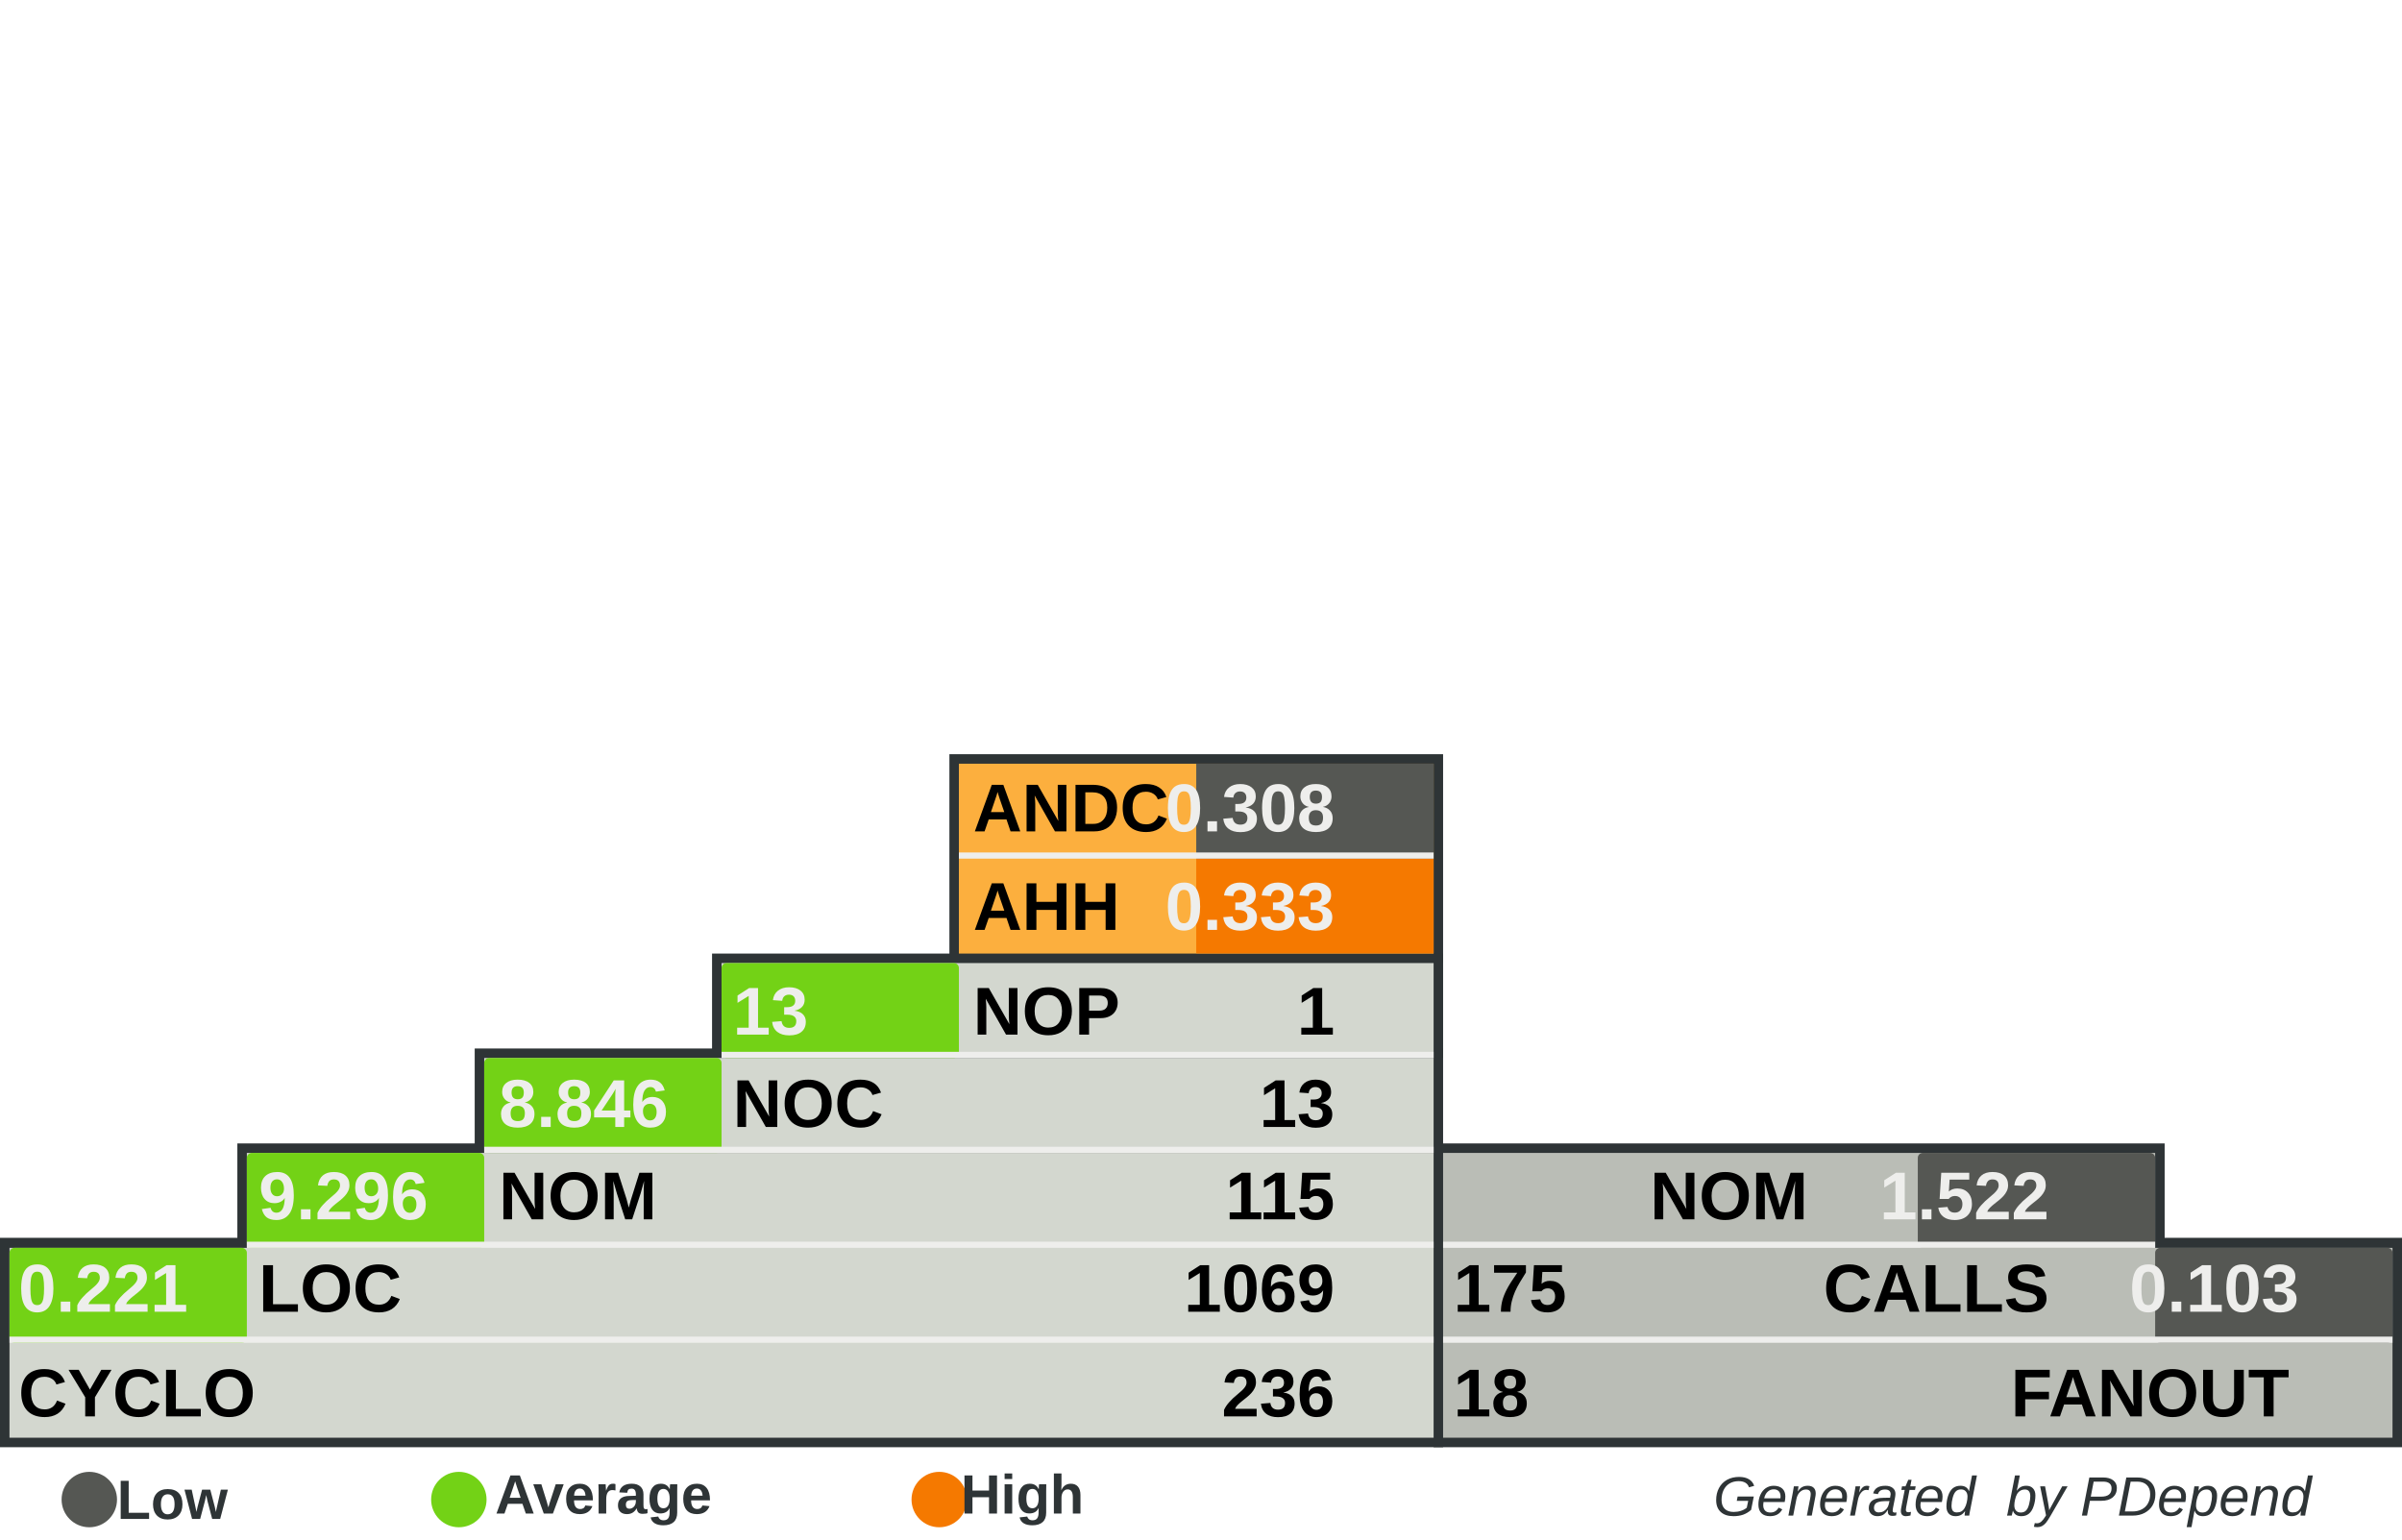
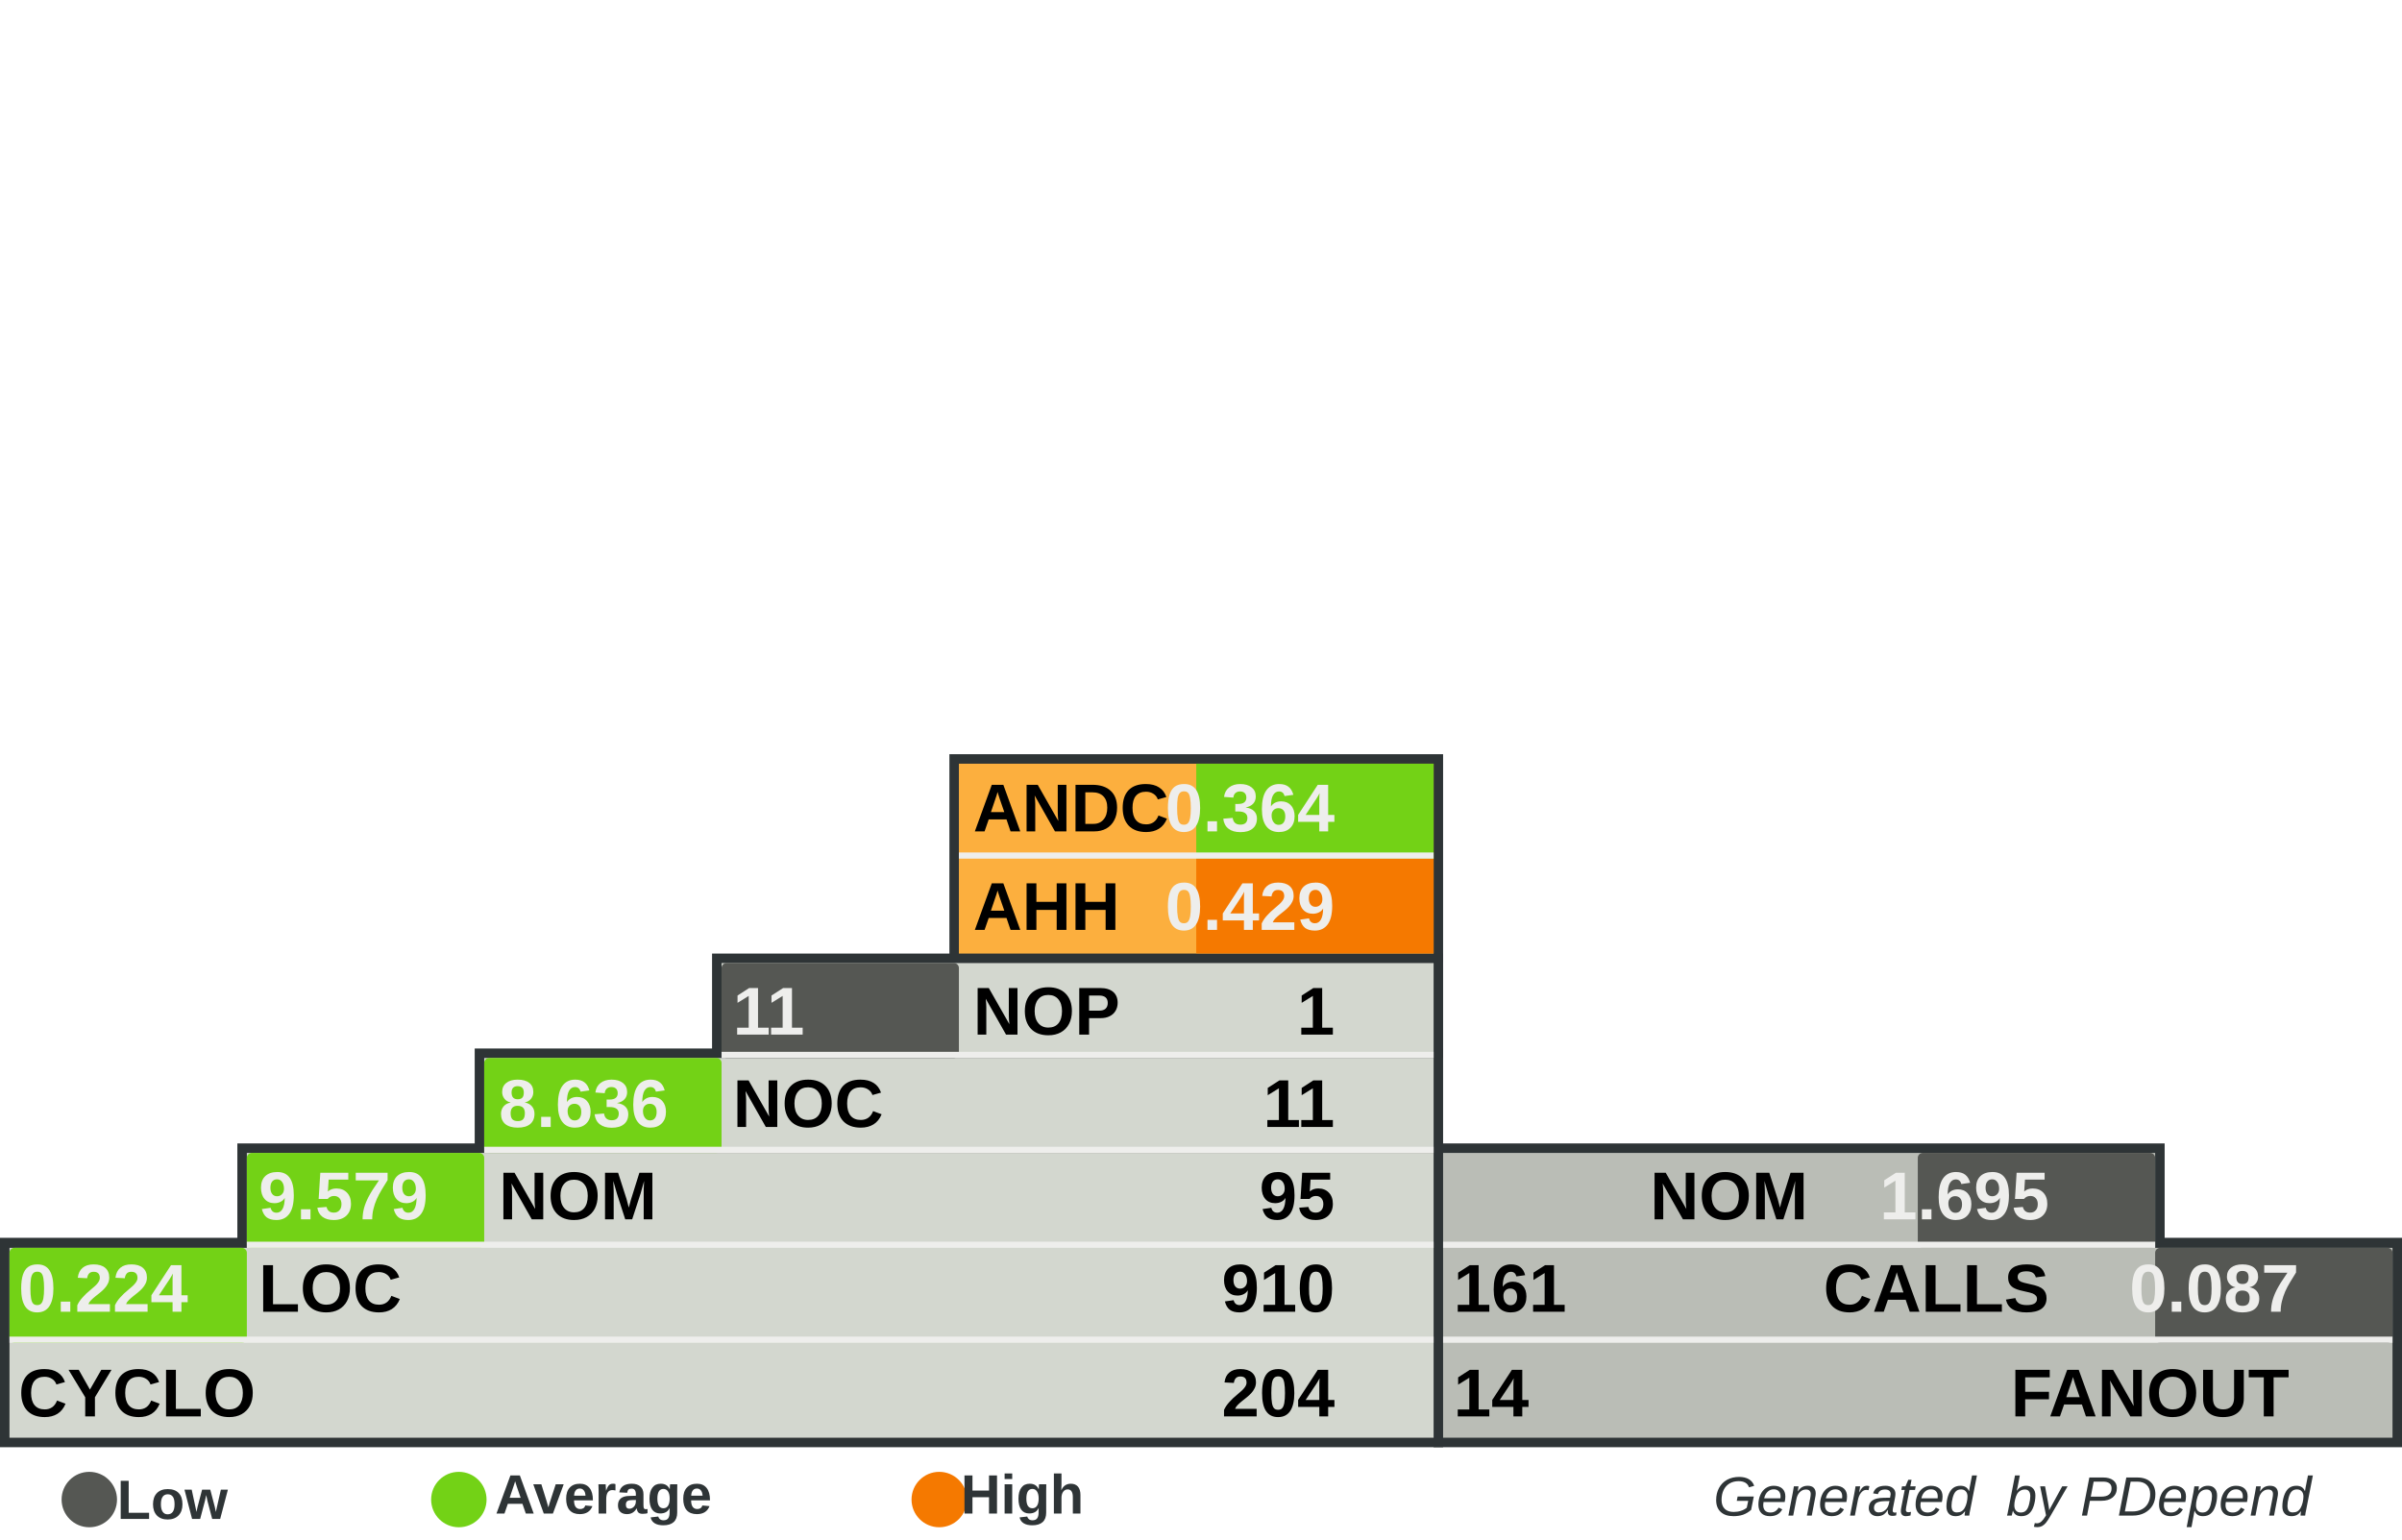
<svg xmlns="http://www.w3.org/2000/svg" width="390" height="250" id="svg5110" version="1.0">
  <defs id="defs5112">
    </defs>
  <g id="layer1">
    <rect style="fill:#555753" width="0" height="0" x="0" y="0" rx="0" ry="0" id="rect8982" xml:id="threshold.low" />
    <rect style="fill:#73d216" width="0" height="0" x="0" y="0" rx="0" ry="0" id="rect8983" xml:id="threshold.average" />
    <rect style="fill:#f57900" width="0" height="0" x="0" y="0" rx="0" ry="0" id="rect2834" xml:id="threshold.high" />
    <rect style="opacity:1;fill:#2e3436;fill-opacity:1;stroke:none;stroke-width:1;stroke-miterlimit:4;stroke-dasharray:none;stroke-opacity:1" id="rect4954" width="118.696" height="16.957" x="232.767" y="185.672" rx="2.978" ry="0" />
    <rect style="opacity:1;fill:#2e3436;fill-opacity:1;stroke:none;stroke-width:1;stroke-miterlimit:4;stroke-dasharray:none;stroke-opacity:1" id="rect4956" width="157.233" height="34" x="232.767" y="201" rx="3.945" ry="0" />
    <rect style="opacity:1;fill:#2e3436;fill-opacity:1;stroke:none;stroke-width:1;stroke-miterlimit:4;stroke-dasharray:none;stroke-opacity:1" id="rect4958" width="80.158" height="33.913" x="154.15" y="122.47" rx="2.011" ry="0" />
    <rect style="opacity:1;fill:#2e3436;fill-opacity:1;stroke:none;stroke-width:1;stroke-miterlimit:4;stroke-dasharray:none;stroke-opacity:1" id="rect4960" width="234.308" height="34" x="0" y="201" rx="5.879" ry="0" />
    <rect style="opacity:1;fill:#2e3436;fill-opacity:1;stroke:none;stroke-width:1;stroke-miterlimit:4;stroke-dasharray:none;stroke-opacity:1" id="rect4962" width="195.771" height="16.957" x="38.538" y="185.672" rx="4.912" ry="0" />
    <rect style="opacity:1;fill:#2e3436;fill-opacity:1;stroke:none;stroke-width:1;stroke-miterlimit:4;stroke-dasharray:none;stroke-opacity:1" id="rect4964" width="157.233" height="16.957" x="77.075" y="170.257" rx="3.945" ry="0" />
    <rect style="opacity:1;fill:#2e3436;fill-opacity:1;stroke:none;stroke-width:1;stroke-miterlimit:4;stroke-dasharray:none;stroke-opacity:1" id="rect4966" width="118.696" height="16.957" x="115.613" y="154.842" rx="2.978" ry="0" />
    <rect style="opacity:1;fill:#d3d7cf;fill-opacity:1;stroke:none;stroke-width:1;stroke-miterlimit:4;stroke-dasharray:none;stroke-opacity:1" id="rect4968" width="231.225" height="30.83" x="1.542" y="202.628" rx="5.801" ry="0" />
    <rect style="opacity:1;fill:#d3d7cf;fill-opacity:1;stroke:none;stroke-width:1;stroke-miterlimit:4;stroke-dasharray:none;stroke-opacity:1" id="rect4970" width="192.688" height="15.415" x="40.079" y="187.214" rx="4.834" ry="0" />
    <rect style="opacity:1;fill:#d3d7cf;fill-opacity:1;stroke:none;stroke-width:1;stroke-miterlimit:4;stroke-dasharray:none;stroke-opacity:1" id="rect4972" width="154.15" height="15.415" x="78.617" y="171.798" rx="3.868" ry="0" />
    <rect style="opacity:1;fill:#d3d7cf;fill-opacity:1;stroke:none;stroke-width:1;stroke-miterlimit:4;stroke-dasharray:none;stroke-opacity:1" id="rect4974" width="115.613" height="15.415" x="117.154" y="156.383" rx="2.901" ry="0" />
    <rect style="opacity:1;fill:#fcaf3e;fill-opacity:1;stroke:none;stroke-width:1;stroke-miterlimit:4;stroke-dasharray:none;stroke-opacity:1" id="rect4976" width="77.075" height="30.83" x="155.692" y="124.012" rx="1.934" ry="0" />
    <rect style="opacity:1;fill:#babdb6;fill-opacity:1;stroke:none;stroke-width:1;stroke-miterlimit:4;stroke-dasharray:none;stroke-opacity:1" id="rect4978" width="154.15" height="30.83" x="234.308" y="202.628" rx="3.868" ry="0" />
    <rect style="opacity:1;fill:#babdb6;fill-opacity:1;stroke:none;stroke-width:1;stroke-miterlimit:4;stroke-dasharray:none;stroke-opacity:1" id="rect4980" width="115.613" height="15.415" x="234.308" y="187.213" rx="2.901" ry="0" />
-     <rect style="opacity:1;fill:#555753;fill-opacity:1;stroke:none;stroke-width:1;stroke-miterlimit:4;stroke-dasharray:none;stroke-opacity:1" id="rect4982" xml:id="rect.andc" width="38.538" height="15.43" x="194.229" y="124.012" rx="0.967" ry="0" />
+     <rect style="opacity:1;fill:#73d216;fill-opacity:1;stroke:none;stroke-width:1;stroke-miterlimit:4;stroke-dasharray:none;stroke-opacity:1" id="rect4982" xml:id="rect.andc" width="38.538" height="15.43" x="194.229" y="124.012" rx="0.967" ry="0" />
    <rect style="opacity:1;fill:#f57900;fill-opacity:1;stroke:none;stroke-width:1;stroke-miterlimit:4;stroke-dasharray:none;stroke-opacity:1" id="rect2851" xml:id="rect.ahh" width="38.538" height="15.4" x="194.229" y="139.412" rx="0.967" ry="0" />
-     <rect style="opacity:1;fill:#73d216;fill-opacity:1;stroke:none;stroke-width:1;stroke-miterlimit:4;stroke-dasharray:none;stroke-opacity:1" id="rect4984" xml:id="rect.noc-nop" width="38.538" height="15.415" x="117.154" y="156.383" rx="0.806" />
+     <rect style="opacity:1;fill:#555753;fill-opacity:1;stroke:none;stroke-width:1;stroke-miterlimit:4;stroke-dasharray:none;stroke-opacity:1" id="rect4984" xml:id="rect.noc-nop" width="38.538" height="15.415" x="117.154" y="156.383" rx="0.806" />
    <rect style="opacity:1;fill:#73d216;fill-opacity:1;stroke:none;stroke-width:1;stroke-miterlimit:4;stroke-dasharray:none;stroke-opacity:1" id="rect4986" xml:id="rect.nom-noc" width="38.538" height="15.415" x="78.617" y="171.798" rx="0.806" />
    <rect style="opacity:1;fill:#73d216;fill-opacity:1;stroke:none;stroke-width:1;stroke-miterlimit:4;stroke-dasharray:none;stroke-opacity:1" id="rect4988" xml:id="rect.loc-nom" width="38.538" height="15.415" x="40.079" y="187.213" rx="0.806" />
    <rect style="opacity:1;fill:#73d216;fill-opacity:1;stroke:none;stroke-width:1;stroke-miterlimit:4;stroke-dasharray:none;stroke-opacity:1" id="rect4990" xml:id="rect.cyclo-loc" width="38.538" height="15.415" x="1.542" y="202.628" rx="0.806" />
    <rect style="opacity:1;fill:#555753;fill-opacity:1;stroke:none;stroke-width:1;stroke-miterlimit:4;stroke-dasharray:none;stroke-opacity:1" id="rect4992" xml:id="rect.calls-nom" width="38.538" height="15.415" x="311.383" y="187.213" rx="0.806" />
    <rect style="opacity:1;fill:#555753;fill-opacity:1;stroke:none;stroke-width:1;stroke-miterlimit:4;stroke-dasharray:none;stroke-opacity:1" id="rect4994" xml:id="rect.fanout-calls" width="38.538" height="15.415" x="349.921" y="202.628" rx="0.806" />
    <rect style="opacity:1;fill:#eeeeec;fill-opacity:1;stroke:none;stroke-width:1;stroke-miterlimit:4;stroke-dasharray:none;stroke-opacity:1" id="rect4996" width="231.225" height="1" x="1.542" y="217.043" rx="5.801" ry="0" />
    <rect style="opacity:1;fill:#eeeeec;fill-opacity:1;stroke:none;stroke-width:1;stroke-miterlimit:4;stroke-dasharray:none;stroke-opacity:1" id="rect4998" width="192.688" height="1" x="40.079" y="201.628" rx="4.834" ry="0" />
    <rect style="opacity:1;fill:#eeeeec;fill-opacity:1;stroke:none;stroke-width:1;stroke-miterlimit:4;stroke-dasharray:none;stroke-opacity:1" id="rect5000" width="154.15" height="1" x="78.617" y="186.213" rx="3.868" ry="0" />
    <rect style="opacity:1;fill:#eeeeec;fill-opacity:1;stroke:none;stroke-width:1;stroke-miterlimit:4;stroke-dasharray:none;stroke-opacity:1" id="rect5002" width="115.613" height="1" x="117.154" y="170.798" rx="2.901" ry="0" />
    <rect style="opacity:1;fill:#eeeeec;fill-opacity:1;stroke:none;stroke-width:1;stroke-miterlimit:4;stroke-dasharray:none;stroke-opacity:1" id="rect5004" width="115.613" height="1" x="234.308" y="201.628" rx="2.901" ry="0" />
    <rect style="opacity:1;fill:#eeeeec;fill-opacity:1;stroke:none;stroke-width:1;stroke-miterlimit:4;stroke-dasharray:none;stroke-opacity:1" id="rect5006" width="154.15" height="1" x="234.308" y="217.043" rx="3.868" ry="0" />
    <rect style="opacity:1;fill:#eeeeec;fill-opacity:1;stroke:none;stroke-width:1;stroke-miterlimit:4;stroke-dasharray:none;stroke-opacity:1" id="rect5008" width="77.075" height="1" x="155.692" y="138.427" rx="1.934" ry="0" />
    <text xml:space="preserve" style="font-size:11px;font-style:normal;font-variant:normal;font-weight:bold;font-stretch:normal;fill:#000000;fill-opacity:1;stroke:none;stroke-width:1px;stroke-linecap:butt;stroke-linejoin:miter;stroke-opacity:1;font-family:Arial" x="158" y="135" title="Average Number of Derived Classes" id="text5010">
      <tspan title="Average Number of Derived Classes" id="tspan5012" x="158" y="135">ANDC</tspan>
    </text>
    <text xml:space="preserve" style="font-size:11px;font-style:normal;font-variant:normal;font-weight:bold;font-stretch:normal;fill:#000000;fill-opacity:1;stroke:none;stroke-width:1px;stroke-linecap:butt;stroke-linejoin:miter;stroke-opacity:1;font-family:Arial" x="158" y="151" title="Average Hierarchy Height" id="text5014">
      <tspan title="Average Hierarchy Height" id="tspan5016" x="158" y="151">AHH</tspan>
    </text>
    <text xml:space="preserve" style="font-size:11px;font-style:normal;font-variant:normal;font-weight:bold;font-stretch:normal;fill:#000000;fill-opacity:1;stroke:none;stroke-width:1px;stroke-linecap:butt;stroke-linejoin:miter;stroke-opacity:1;font-family:Arial" x="158" y="168" title="Number Of Packages" id="text5018">
      <tspan title="Number Of Packages" id="tspan5020" x="158" y="168">NOP</tspan>
    </text>
    <text xml:space="preserve" style="font-size:11px;font-style:normal;font-variant:normal;font-weight:bold;font-stretch:normal;fill:#000000;fill-opacity:1;stroke:none;stroke-width:1px;stroke-linecap:butt;stroke-linejoin:miter;stroke-opacity:1;font-family:Arial" x="119" y="183" id="text5022" title="Number Of Classes" transform="scale(0.9999985,1.000001)">
      <tspan title="Number Of Classes" id="tspan5024" x="119" y="183">NOC</tspan>
    </text>
    <text xml:space="preserve" style="font-size:11px;font-style:normal;font-variant:normal;font-weight:bold;font-stretch:normal;fill:#000000;fill-opacity:1;stroke:none;stroke-width:1px;stroke-linecap:butt;stroke-linejoin:miter;stroke-opacity:1;font-family:Arial" x="81" y="198" id="text5026" title="Number Of Methods (Methods+Functions)" transform="scale(0.9999985,1.000001)">
      <tspan title="Number Of Methods (Methods+Functions)" id="tspan5028" x="81" y="198">NOM</tspan>
    </text>
    <text xml:space="preserve" style="font-size:11px;font-style:normal;font-variant:normal;font-weight:bold;font-stretch:normal;fill:#000000;fill-opacity:1;stroke:none;stroke-width:1px;stroke-linecap:butt;stroke-linejoin:miter;stroke-opacity:1;font-family:Arial" x="42" y="213" id="text5030" title="Lines Of Code (Non Comment and Non Whitespace Lines)" transform="scale(0.9999985,1.000001)">
      <tspan title="Lines Of Code (Non Comment and Non Whitespace Lines)" id="tspan5032" x="42" y="213">LOC</tspan>
    </text>
    <text xml:space="preserve" style="font-size:11px;font-style:normal;font-variant:normal;font-weight:bold;font-stretch:normal;fill:#000000;fill-opacity:1;stroke:none;stroke-width:1px;stroke-linecap:butt;stroke-linejoin:miter;stroke-opacity:1;font-family:Arial" x="3" y="230" id="text5034" title="Cyclomatic Complexity" transform="scale(0.9999985,1.000001)">
      <tspan title="Cyclomatic Complexity" id="tspan5036" x="3" y="230">CYCLO</tspan>
    </text>
    <text xml:space="preserve" style="font-size:11px;font-style:normal;font-variant:normal;font-weight:bold;font-stretch:normal;text-align:end;text-anchor:end;fill:#000000;fill-opacity:1;stroke:none;stroke-width:1px;stroke-linecap:butt;stroke-linejoin:miter;stroke-opacity:1;font-family:Arial" x="308.858" y="198" id="text5038" title="Number Of Methods (Methods+Functions)" transform="scale(0.9999985,1.000001)">
      <tspan title="Number Of Methods (Methods+Functions)" id="tspan5040" x="308.858" y="198">NOM</tspan>
    </text>
    <text xml:space="preserve" style="font-size:11px;font-style:normal;font-variant:normal;font-weight:bold;font-stretch:normal;text-anchor:end;fill:#000000;fill-opacity:1;stroke:none;stroke-width:1px;stroke-linecap:butt;stroke-linejoin:miter;stroke-opacity:1;font-family:Arial" x="348" y="213" id="text5042" title="Number of Operation Calls" transform="scale(0.9999985,1.000001)">
      <tspan title="Number of Operation Calls" id="tspan5044" x="348" y="213">CALLS</tspan>
    </text>
    <text xml:space="preserve" style="font-size:11px;font-style:normal;font-variant:normal;font-weight:bold;font-stretch:normal;text-anchor:end;fill:#000000;fill-opacity:1;stroke:none;stroke-width:1px;stroke-linecap:butt;stroke-linejoin:miter;stroke-opacity:1;font-family:Arial" x="387" y="230" id="text5046" title="Number of Called Classes" transform="scale(0.9999985,1.000001)">
      <tspan title="Number of Called Classes" id="tspan5048" x="387" y="230">FANOUT</tspan>
    </text>
    <text xml:space="preserve" style="font-size:11px;font-style:normal;font-variant:normal;font-weight:bold;font-stretch:normal;fill:#000000;fill-opacity:1;stroke:none;stroke-width:1px;stroke-linecap:butt;stroke-linejoin:miter;stroke-opacity:1;font-family:Arial" title="Number of Called Classes" x="236" y="230" id="text5050" transform="scale(0.9999985,1.000001)">
-       <tspan title="Number of Called Classes" id="tspan5052" xml:id="pdepend.fanout" x="236" y="230">18</tspan>
+       <tspan title="Number of Called Classes" id="tspan5052" xml:id="pdepend.fanout" x="236" y="230">14</tspan>
    </text>
    <text xml:space="preserve" style="font-size:11px;font-style:normal;font-variant:normal;font-weight:bold;font-stretch:normal;fill:#000000;fill-opacity:1;stroke:none;stroke-width:1px;stroke-linecap:butt;stroke-linejoin:miter;stroke-opacity:1;font-family:Arial" title="Number of Operation Calls" x="236" y="213" id="text5054" transform="scale(0.9999985,1.000001)">
-       <tspan title="Number of Operation Calls" id="tspan5056" xml:id="pdepend.calls" x="236" y="213">175</tspan>
+       <tspan title="Number of Operation Calls" id="tspan5056" xml:id="pdepend.calls" x="236" y="213">161</tspan>
    </text>
    <text xml:space="preserve" style="font-size:11px;font-style:normal;font-variant:normal;font-weight:bold;font-stretch:normal;text-anchor:end;fill:#000000;fill-opacity:1;stroke:none;stroke-width:1px;stroke-linecap:butt;stroke-linejoin:miter;stroke-opacity:1;font-family:Arial" title="Cyclomatic Complexity" x="232" y="230" id="text5058" transform="scale(0.9999985,1.000001)">
-       <tspan title="Cyclomatic Complexity" id="tspan5060" xml:id="pdepend.cyclo" x="232" y="230">236</tspan>
+       <tspan title="Cyclomatic Complexity" id="tspan5060" xml:id="pdepend.cyclo" x="232" y="230">204</tspan>
    </text>
    <text xml:space="preserve" style="font-size:11px;font-style:normal;font-variant:normal;font-weight:bold;font-stretch:normal;text-anchor:end;fill:#000000;fill-opacity:1;stroke:none;stroke-width:1px;stroke-linecap:butt;stroke-linejoin:miter;stroke-opacity:1;font-family:Arial" title="Lines Of Code (Non Comment and Non Whitespace Lines)" x="232" y="213" id="text5062" transform="scale(0.9999985,1.000001)">
-       <tspan xml:id="pdepend.loc" title="Lines Of Code (Non Comment and Non Whitespace Lines)" id="tspan5064" x="232" y="213">1069</tspan>
+       <tspan xml:id="pdepend.loc" title="Lines Of Code (Non Comment and Non Whitespace Lines)" id="tspan5064" x="232" y="213">910</tspan>
    </text>
    <text xml:space="preserve" style="font-size:11px;font-style:normal;font-variant:normal;font-weight:bold;font-stretch:normal;text-anchor:end;fill:#000000;fill-opacity:1;stroke:none;stroke-width:1px;stroke-linecap:butt;stroke-linejoin:miter;stroke-opacity:1;font-family:Arial" title="Number Of Methods (Methods+Functions)" x="232" y="198" id="text5066" transform="scale(0.9999985,1.000001)">
-       <tspan title="Number Of Methods (Methods+Functions)" id="tspan5068" xml:id="pdepend.nom" x="232" y="198">115</tspan>
+       <tspan title="Number Of Methods (Methods+Functions)" id="tspan5068" xml:id="pdepend.nom" x="232" y="198">95</tspan>
    </text>
    <text xml:space="preserve" style="font-size:11px;font-style:normal;font-variant:normal;font-weight:bold;font-stretch:normal;text-anchor:end;fill:#000000;fill-opacity:1;stroke:none;stroke-width:1px;stroke-linecap:butt;stroke-linejoin:miter;stroke-opacity:1;font-family:Arial" title="Number Of Packages" x="232" y="168" id="text5070" transform="scale(0.9999985,1.000001)">
      <tspan title="Number Of Packages" id="tspan5072" xml:id="pdepend.nop" x="232" y="168">1</tspan>
    </text>
    <text xml:space="preserve" style="font-size:11px;font-style:normal;font-variant:normal;font-weight:bold;font-stretch:normal;text-anchor:end;fill:#000000;fill-opacity:1;stroke:none;stroke-width:1px;stroke-linecap:butt;stroke-linejoin:miter;stroke-opacity:1;font-family:Arial" title="Number Of Classes" x="232" y="183" id="text5074" transform="scale(0.9999985,1.000001)">
-       <tspan title="Number Of Classes" id="tspan5076" xml:id="pdepend.noc" x="232" y="183">13</tspan>
+       <tspan title="Number Of Classes" id="tspan5076" xml:id="pdepend.noc" x="232" y="183">11</tspan>
    </text>
    <text xml:space="preserve" style="font-size:11px;font-style:normal;font-variant:normal;font-weight:bold;font-stretch:normal;text-anchor:end;fill:#eeeeec;fill-opacity:1;stroke:none;stroke-width:1px;stroke-linecap:butt;stroke-linejoin:miter;stroke-opacity:1;font-family:Arial" title="Average Number of Derived Classes" x="232" y="135" id="text5078" transform="scale(0.9999985,1.000001)">
-       <tspan title="Average Number of Derived Classes" id="tspan5080" xml:id="pdepend.andc" x="232" y="135">0.308</tspan>
+       <tspan title="Average Number of Derived Classes" id="tspan5080" xml:id="pdepend.andc" x="232" y="135">0.364</tspan>
    </text>
    <text xml:space="preserve" style="font-size:11px;font-style:normal;font-variant:normal;font-weight:bold;font-stretch:normal;text-anchor:end;fill:#eeeeec;fill-opacity:1;stroke:none;stroke-width:1px;stroke-linecap:butt;stroke-linejoin:miter;stroke-opacity:1;font-family:Arial" title="Average Hierarchy Height" x="232" y="151" id="text5082" transform="scale(0.9999985,1.000001)">
-       <tspan title="Average Hierarchy Height" id="tspan5084" xml:id="pdepend.ahh" x="232" y="151">0.333</tspan>
+       <tspan title="Average Hierarchy Height" id="tspan5084" xml:id="pdepend.ahh" x="232" y="151">0.429</tspan>
    </text>
    <text xml:space="preserve" style="font-size:11px;font-style:normal;font-variant:normal;font-weight:bold;font-stretch:normal;fill:#eeeeec;fill-opacity:1;stroke:none;stroke-width:1px;stroke-linecap:butt;stroke-linejoin:miter;stroke-opacity:1;font-family:Arial" title="Ratio: Number of Classes / Number of Packages" x="119" y="168" id="text5086" transform="scale(0.9999985,1.000001)">
-       <tspan title="Ratio: Number of Classes / Number of Packages" id="tspan5088" xml:id="pdepend.noc-nop" x="119" y="168">13</tspan>
+       <tspan title="Ratio: Number of Classes / Number of Packages" id="tspan5088" xml:id="pdepend.noc-nop" x="119" y="168">11</tspan>
    </text>
    <text xml:space="preserve" style="font-size:11px;font-style:normal;font-variant:normal;font-weight:bold;font-stretch:normal;fill:#eeeeec;fill-opacity:1;stroke:none;stroke-width:1px;stroke-linecap:butt;stroke-linejoin:miter;stroke-opacity:1;font-family:Arial" title="Ratio: Number of Methods / Number of Classes" x="81" y="183" id="text5090" transform="scale(0.9999985,1.000001)">
-       <tspan title="Ratio: Number of Methods / Number of Classes" id="tspan5092" xml:id="pdepend.nom-noc" x="81" y="183">8.846</tspan>
+       <tspan title="Ratio: Number of Methods / Number of Classes" id="tspan5092" xml:id="pdepend.nom-noc" x="81" y="183">8.636</tspan>
    </text>
    <text xml:space="preserve" style="font-size:11px;font-style:normal;font-variant:normal;font-weight:bold;font-stretch:normal;fill:#eeeeec;fill-opacity:1;stroke:none;stroke-width:1px;stroke-linecap:butt;stroke-linejoin:miter;stroke-opacity:1;font-family:Arial" title="Ratio: Lines of Code / Number of Methods" x="42" y="198" id="text5094" transform="scale(0.9999985,1.000001)">
-       <tspan title="Ratio: Lines of Code / Number of Methods" id="tspan5096" xml:id="pdepend.loc-nom" x="42" y="198">9.296</tspan>
+       <tspan title="Ratio: Lines of Code / Number of Methods" id="tspan5096" xml:id="pdepend.loc-nom" x="42" y="198">9.579</tspan>
    </text>
    <text xml:space="preserve" style="font-size:11px;font-style:normal;font-variant:normal;font-weight:bold;font-stretch:normal;fill:#eeeeec;fill-opacity:1;stroke:none;stroke-width:1px;stroke-linecap:butt;stroke-linejoin:miter;stroke-opacity:1;font-family:Arial" title="Ratio: Cyclomatic Complexity / Lines of Code" x="3" y="213" id="text5098" transform="scale(0.9999985,1.000001)">
-       <tspan title="Ratio: Cyclomatic Complexity / Lines of Code" id="tspan5100" xml:id="pdepend.cyclo-loc" x="3" y="213">0.221</tspan>
+       <tspan title="Ratio: Cyclomatic Complexity / Lines of Code" id="tspan5100" xml:id="pdepend.cyclo-loc" x="3" y="213">0.224</tspan>
    </text>
    <text xml:space="preserve" style="font-size:11px;font-style:normal;font-variant:normal;font-weight:bold;font-stretch:normal;text-anchor:end;fill:#eeeeec;fill-opacity:1;stroke:none;stroke-width:1px;stroke-linecap:butt;stroke-linejoin:miter;stroke-opacity:1;font-family:Arial" title="Ratio: Number of Called Classes(FANOUT) / Number of Operation Calls" x="388.563" y="213" id="text5102" transform="scale(0.9999985,1.000001)">
-       <tspan title="Ratio: Number of Called Classes(FANOUT) / Number of Operation Calls" id="tspan5104" xml:id="pdepend.fanout-calls" x="388.563" y="213">0.103</tspan>
+       <tspan title="Ratio: Number of Called Classes(FANOUT) / Number of Operation Calls" id="tspan5104" xml:id="pdepend.fanout-calls" x="388.563" y="213">0.087</tspan>
    </text>
    <text xml:space="preserve" style="font-size:11px;font-style:normal;font-variant:normal;font-weight:bold;font-stretch:normal;text-anchor:end;fill:#eeeeec;fill-opacity:1;stroke:none;stroke-width:1px;stroke-linecap:butt;stroke-linejoin:miter;stroke-opacity:1;font-family:Arial" title="Ratio: Number of Operation Calls / Number of Methods (Methods+Functions)" x="348" y="198" id="text5106" transform="scale(0.9999985,1.000001)">
-       <tspan title="Ratio: Number of Operation Calls / Number of Methods (Methods+Functions)" id="tspan5108" xml:id="pdepend.calls-nom" x="348" y="198">1.522</tspan>
+       <tspan title="Ratio: Number of Operation Calls / Number of Methods (Methods+Functions)" id="tspan5108" xml:id="pdepend.calls-nom" x="348" y="198">1.695</tspan>
    </text>
    <text xml:space="preserve" style="font-size:8px;font-style:normal;font-variant:normal;font-weight:bold;font-stretch:normal;text-align:end;text-anchor:end;fill:#2e3436;fill-opacity:1;stroke:none;stroke-width:1px;stroke-linecap:butt;stroke-linejoin:miter;stroke-opacity:1;font-family:Arial" x="386.395" y="246.106" id="text2692">
      <tspan id="tspan2694" x="386.395" y="246.106" style="font-size:9px;font-style:italic;font-variant:normal;font-weight:normal;font-stretch:normal;text-align:end;text-anchor:end;fill:#2e3436;font-family:Arial;">Generated  by PDepend</tspan>
    </text>
    <path style="opacity:1;fill:#555753;fill-opacity:1;stroke:none;stroke-width:1;stroke-miterlimit:4;stroke-dasharray:none;stroke-opacity:1" id="path3780" d="M 65.333,285.667 A 12,10.333 0 1 1 41.333,285.667 A 12,10.333 0 1 1 65.333,285.667 z" transform="matrix(0.375,0,0,0.4354839,-5.5,119.0968)" />
    <text xml:space="preserve" style="font-size:8px;font-style:normal;font-weight:bold;text-align:center;text-anchor:middle;fill:#2e3436;fill-opacity:1;stroke:none;stroke-width:1px;stroke-linecap:butt;stroke-linejoin:miter;stroke-opacity:1;font-family:URW Chancery L;" x="32.387" y="246.642" id="text3782">
      <tspan id="tspan3784" x="32.387" y="246.642" style="font-size:9px;font-style:normal;font-variant:normal;font-weight:bold;font-stretch:normal;fill:#2e3436;font-family:Arial;">Low</tspan>
    </text>
    <path style="opacity:1;fill:#73d216;fill-opacity:1;stroke:none;stroke-width:1;stroke-miterlimit:4;stroke-dasharray:none;stroke-opacity:1" id="path3786" d="M 65.333,285.667 A 12,10.333 0 1 1 41.333,285.667 A 12,10.333 0 1 1 65.333,285.667 z" transform="matrix(0.375,0,0,0.4354839,54.5,119.0968)" />
    <text xml:space="preserve" style="font-size:8px;font-style:normal;font-weight:bold;text-align:center;text-anchor:middle;fill:#2e3436;fill-opacity:1;stroke:none;stroke-width:1px;stroke-linecap:butt;stroke-linejoin:miter;stroke-opacity:1;font-family:URW Chancery L;" x="102.387" y="245.774" id="text3788">
      <tspan id="tspan3790" x="102.387" y="245.774" style="font-size:9px;font-style:normal;font-variant:normal;font-weight:bold;font-stretch:normal;fill:#2e3436;font-family:Arial;">Average</tspan>
    </text>
    <path style="opacity:1;fill:#f57900;fill-opacity:1;stroke:none;stroke-width:1;stroke-miterlimit:4;stroke-dasharray:none;stroke-opacity:1" id="path3792" d="M 65.333,285.667 A 12,10.333 0 1 1 41.333,285.667 A 12,10.333 0 1 1 65.333,285.667 z" transform="matrix(0.375,0,0,0.4354839,132.5,119.0968)" />
    <text xml:space="preserve" style="font-size:8px;font-style:normal;font-weight:bold;text-align:center;text-anchor:middle;fill:#2e3436;fill-opacity:1;stroke:none;stroke-width:1px;stroke-linecap:butt;stroke-linejoin:miter;stroke-opacity:1;font-family:URW Chancery L;" x="170.387" y="245.774" id="text3794">
      <tspan id="tspan3796" x="170.387" y="245.774" style="font-size:9px;font-style:normal;font-variant:normal;font-weight:bold;font-stretch:normal;fill:#2e3436;font-family:Arial;">High</tspan>
    </text>
  </g>
</svg>
